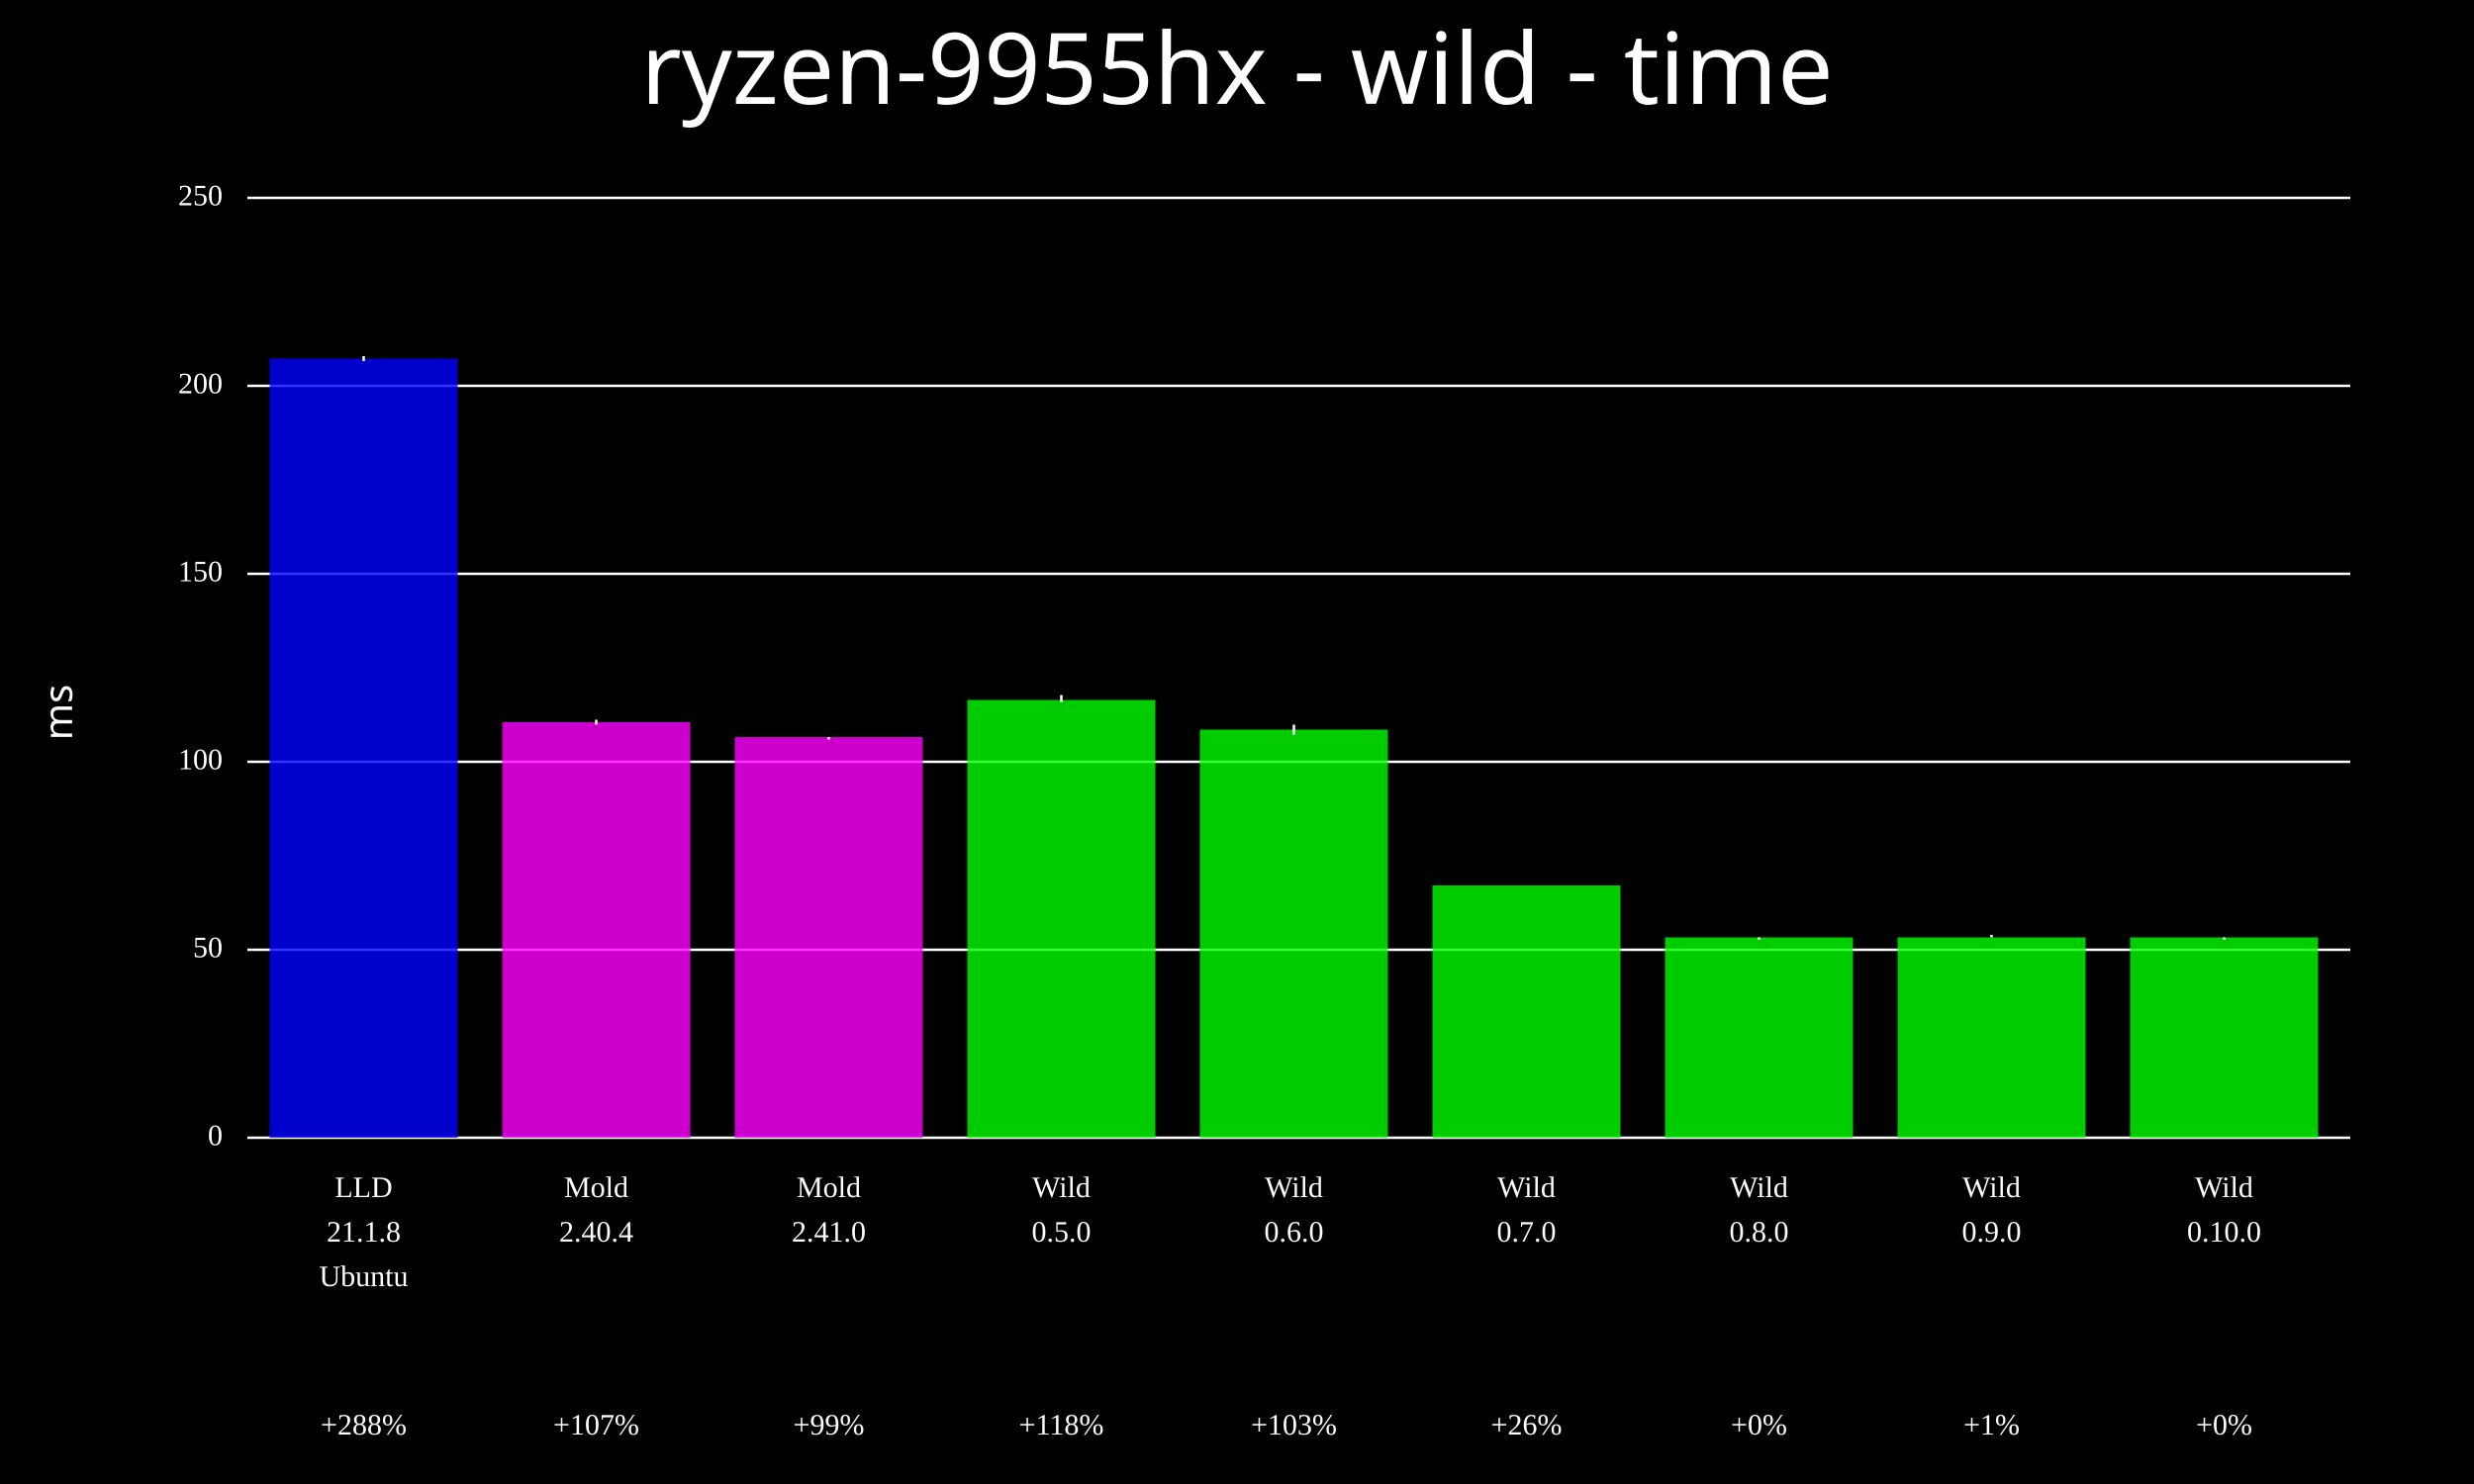
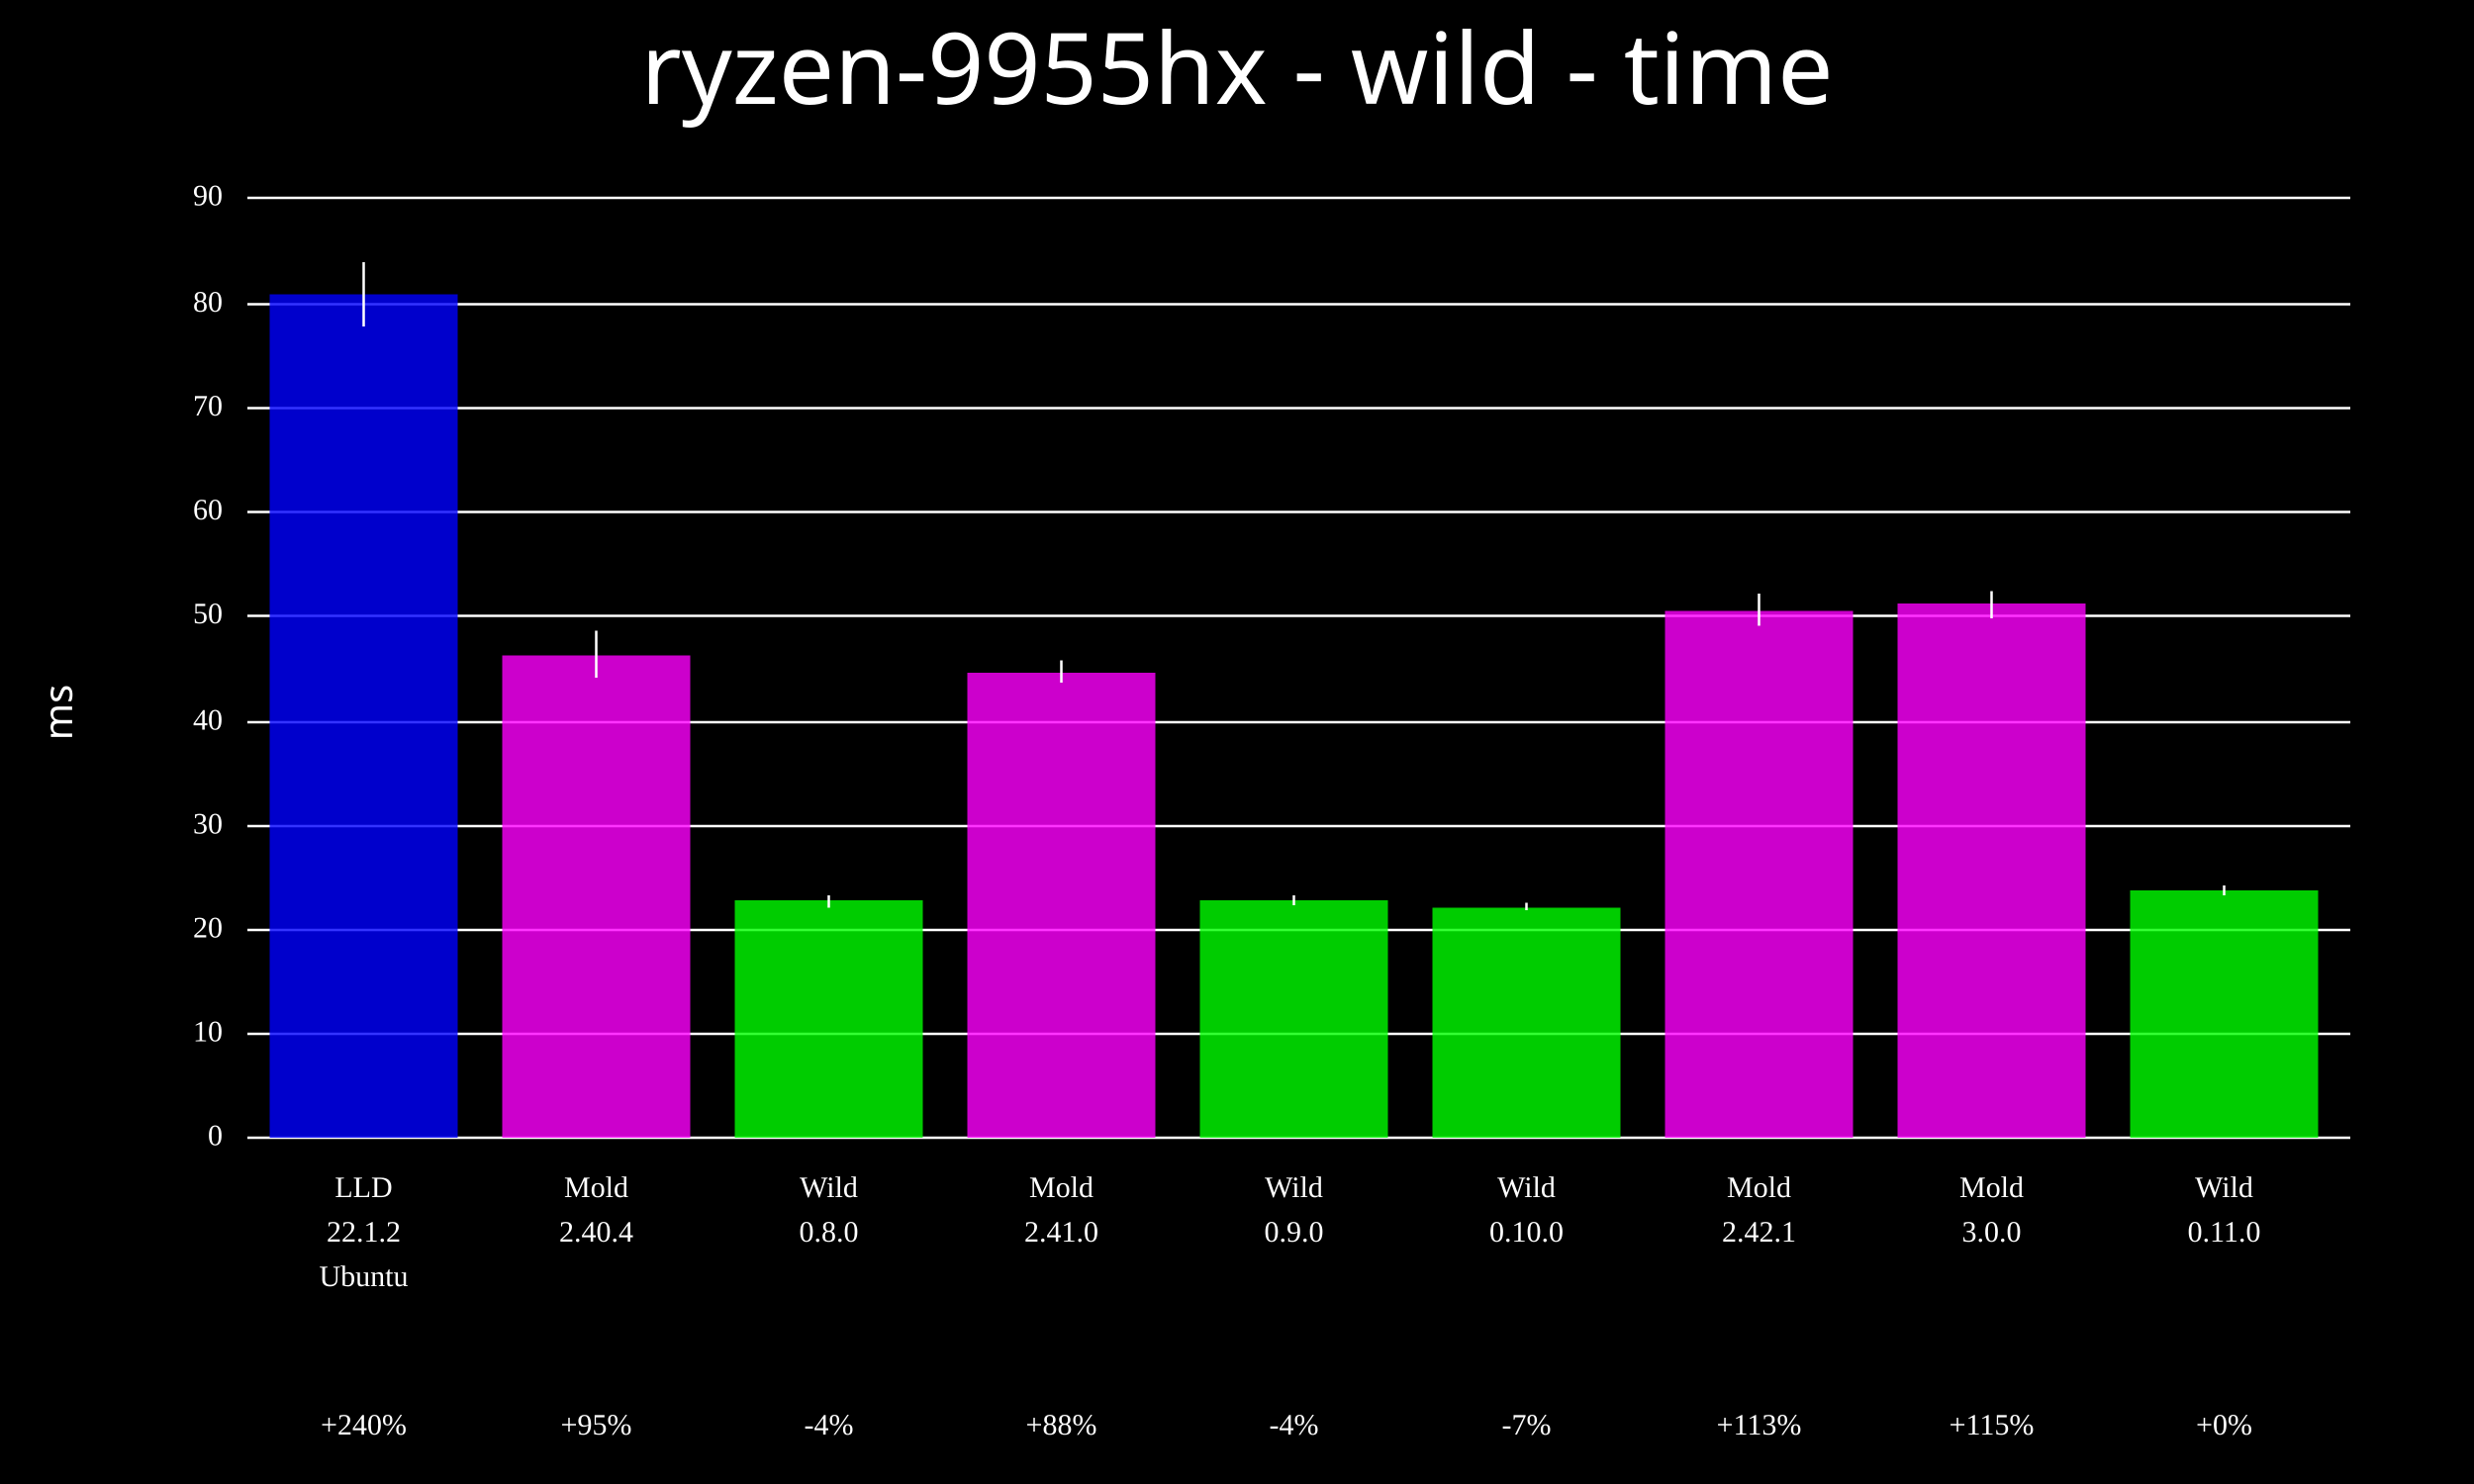
<svg xmlns="http://www.w3.org/2000/svg" width="1000" height="600" viewBox="0 0 1000 600">
  <rect x="0" y="0" width="1000" height="600" fill="#000000" />
  <text x="500" y="10" dy="0.8em" text-anchor="middle" font-family="sans-serif" font-size="40" fill="#FFFFFF">
ryzen-9955hx - wild - time</text>
  <text x="5" y="300" dy="0.76em" text-anchor="middle" font-family="sans-serif" font-size="16" fill="#FFFFFF" transform="rotate(270, 5, 288)">ms</text>
  <line x1="100" y1="460" x2="950" y2="460" stroke="#FFFFFF" />
  <text x="90" y="460" dy="0.5ex" text-anchor="end" fill="#FFFFFF">0</text>
-   <line x1="100" y1="384" x2="950" y2="384" stroke="#FFFFFF" />
-   <text x="90" y="384" dy="0.5ex" text-anchor="end" fill="#FFFFFF">50</text>
-   <line x1="100" y1="308" x2="950" y2="308" stroke="#FFFFFF" />
-   <text x="90" y="308" dy="0.5ex" text-anchor="end" fill="#FFFFFF">100</text>
-   <line x1="100" y1="232" x2="950" y2="232" stroke="#FFFFFF" />
-   <text x="90" y="232" dy="0.5ex" text-anchor="end" fill="#FFFFFF">150</text>
-   <line x1="100" y1="156" x2="950" y2="156" stroke="#FFFFFF" />
-   <text x="90" y="156" dy="0.5ex" text-anchor="end" fill="#FFFFFF">200</text>
+   <line x1="100" y1="418" x2="950" y2="418" stroke="#FFFFFF" />
+   <text x="90" y="418" dy="0.5ex" text-anchor="end" fill="#FFFFFF">10</text>
+   <line x1="100" y1="376" x2="950" y2="376" stroke="#FFFFFF" />
+   <text x="90" y="376" dy="0.5ex" text-anchor="end" fill="#FFFFFF">20</text>
+   <line x1="100" y1="334" x2="950" y2="334" stroke="#FFFFFF" />
+   <text x="90" y="334" dy="0.5ex" text-anchor="end" fill="#FFFFFF">30</text>
+   <line x1="100" y1="292" x2="950" y2="292" stroke="#FFFFFF" />
+   <text x="90" y="292" dy="0.5ex" text-anchor="end" fill="#FFFFFF">40</text>
+   <line x1="100" y1="249" x2="950" y2="249" stroke="#FFFFFF" />
+   <text x="90" y="249" dy="0.5ex" text-anchor="end" fill="#FFFFFF">50</text>
+   <line x1="100" y1="207" x2="950" y2="207" stroke="#FFFFFF" />
+   <text x="90" y="207" dy="0.5ex" text-anchor="end" fill="#FFFFFF">60</text>
+   <line x1="100" y1="165" x2="950" y2="165" stroke="#FFFFFF" />
+   <text x="90" y="165" dy="0.5ex" text-anchor="end" fill="#FFFFFF">70</text>
+   <line x1="100" y1="123" x2="950" y2="123" stroke="#FFFFFF" />
+   <text x="90" y="123" dy="0.5ex" text-anchor="end" fill="#FFFFFF">80</text>
  <line x1="100" y1="80" x2="950" y2="80" stroke="#FFFFFF" />
-   <text x="90" y="80" dy="0.5ex" text-anchor="end" fill="#FFFFFF">250</text>
-   <rect fill="#0000FF" opacity="0.8" x="109" y="145" width="76" height="315" />
-   <line stroke="#FFFFFF" x1="147" y1="144" x2="147" y2="146" />
+   <text x="90" y="80" dy="0.5ex" text-anchor="end" fill="#FFFFFF">90</text>
+   <rect fill="#0000FF" opacity="0.8" x="109" y="119" width="76" height="341" />
+   <line stroke="#FFFFFF" x1="147" y1="106" x2="147" y2="132" />
  <text x="147" y="484" fill="#FFFFFF" text-anchor="middle">LLD</text>
-   <text x="147" y="502" fill="#FFFFFF" text-anchor="middle">21.1.8</text>
+   <text x="147" y="502" fill="#FFFFFF" text-anchor="middle">22.1.2</text>
  <text x="147" y="520" fill="#FFFFFF" text-anchor="middle">Ubuntu</text>
-   <text x="147" y="580" fill="#FFFFFF" text-anchor="middle">+288%</text>
-   <rect fill="#FF00FF" opacity="0.8" x="203" y="292" width="76" height="168" />
-   <line stroke="#FFFFFF" x1="241" y1="291" x2="241" y2="293" />
+   <text x="147" y="580" fill="#FFFFFF" text-anchor="middle">+240%</text>
+   <rect fill="#FF00FF" opacity="0.8" x="203" y="265" width="76" height="195" />
+   <line stroke="#FFFFFF" x1="241" y1="255" x2="241" y2="274" />
  <text x="241" y="484" fill="#FFFFFF" text-anchor="middle">Mold</text>
  <text x="241" y="502" fill="#FFFFFF" text-anchor="middle">2.40.4</text>
-   <text x="241" y="580" fill="#FFFFFF" text-anchor="middle">+107%</text>
-   <rect fill="#FF00FF" opacity="0.8" x="297" y="298" width="76" height="162" />
-   <line stroke="#FFFFFF" x1="335" y1="298" x2="335" y2="299" />
-   <text x="335" y="484" fill="#FFFFFF" text-anchor="middle">Mold</text>
-   <text x="335" y="502" fill="#FFFFFF" text-anchor="middle">2.41.0</text>
-   <text x="335" y="580" fill="#FFFFFF" text-anchor="middle">+99%</text>
-   <rect fill="#00FF00" opacity="0.8" x="391" y="283" width="76" height="177" />
-   <line stroke="#FFFFFF" x1="429" y1="281" x2="429" y2="284" />
-   <text x="429" y="484" fill="#FFFFFF" text-anchor="middle">Wild</text>
-   <text x="429" y="502" fill="#FFFFFF" text-anchor="middle">0.5.0</text>
-   <text x="429" y="580" fill="#FFFFFF" text-anchor="middle">+118%</text>
-   <rect fill="#00FF00" opacity="0.8" x="485" y="295" width="76" height="165" />
-   <line stroke="#FFFFFF" x1="523" y1="293" x2="523" y2="297" />
+   <text x="241" y="580" fill="#FFFFFF" text-anchor="middle">+95%</text>
+   <rect fill="#00FF00" opacity="0.8" x="297" y="364" width="76" height="96" />
+   <line stroke="#FFFFFF" x1="335" y1="362" x2="335" y2="367" />
+   <text x="335" y="484" fill="#FFFFFF" text-anchor="middle">Wild</text>
+   <text x="335" y="502" fill="#FFFFFF" text-anchor="middle">0.8.0</text>
+   <text x="335" y="580" fill="#FFFFFF" text-anchor="middle">-4%</text>
+   <rect fill="#FF00FF" opacity="0.8" x="391" y="272" width="76" height="188" />
+   <line stroke="#FFFFFF" x1="429" y1="267" x2="429" y2="276" />
+   <text x="429" y="484" fill="#FFFFFF" text-anchor="middle">Mold</text>
+   <text x="429" y="502" fill="#FFFFFF" text-anchor="middle">2.41.0</text>
+   <text x="429" y="580" fill="#FFFFFF" text-anchor="middle">+88%</text>
+   <rect fill="#00FF00" opacity="0.8" x="485" y="364" width="76" height="96" />
+   <line stroke="#FFFFFF" x1="523" y1="362" x2="523" y2="366" />
  <text x="523" y="484" fill="#FFFFFF" text-anchor="middle">Wild</text>
-   <text x="523" y="502" fill="#FFFFFF" text-anchor="middle">0.6.0</text>
-   <text x="523" y="580" fill="#FFFFFF" text-anchor="middle">+103%</text>
-   <rect fill="#00FF00" opacity="0.8" x="579" y="358" width="76" height="102" />
-   <line stroke="#FFFFFF" x1="617" y1="358" x2="617" y2="358" />
+   <text x="523" y="502" fill="#FFFFFF" text-anchor="middle">0.9.0</text>
+   <text x="523" y="580" fill="#FFFFFF" text-anchor="middle">-4%</text>
+   <rect fill="#00FF00" opacity="0.8" x="579" y="367" width="76" height="93" />
+   <line stroke="#FFFFFF" x1="617" y1="365" x2="617" y2="368" />
  <text x="617" y="484" fill="#FFFFFF" text-anchor="middle">Wild</text>
-   <text x="617" y="502" fill="#FFFFFF" text-anchor="middle">0.7.0</text>
-   <text x="617" y="580" fill="#FFFFFF" text-anchor="middle">+26%</text>
-   <rect fill="#00FF00" opacity="0.8" x="673" y="379" width="76" height="81" />
-   <line stroke="#FFFFFF" x1="711" y1="379" x2="711" y2="380" />
-   <text x="711" y="484" fill="#FFFFFF" text-anchor="middle">Wild</text>
-   <text x="711" y="502" fill="#FFFFFF" text-anchor="middle">0.8.0</text>
-   <text x="711" y="580" fill="#FFFFFF" text-anchor="middle">+0%</text>
-   <rect fill="#00FF00" opacity="0.8" x="767" y="379" width="76" height="81" />
-   <line stroke="#FFFFFF" x1="805" y1="378" x2="805" y2="379" />
-   <text x="805" y="484" fill="#FFFFFF" text-anchor="middle">Wild</text>
-   <text x="805" y="502" fill="#FFFFFF" text-anchor="middle">0.9.0</text>
-   <text x="805" y="580" fill="#FFFFFF" text-anchor="middle">+1%</text>
-   <rect fill="#00FF00" opacity="0.8" x="861" y="379" width="76" height="81" />
-   <line stroke="#FFFFFF" x1="899" y1="379" x2="899" y2="380" />
+   <text x="617" y="502" fill="#FFFFFF" text-anchor="middle">0.10.0</text>
+   <text x="617" y="580" fill="#FFFFFF" text-anchor="middle">-7%</text>
+   <rect fill="#FF00FF" opacity="0.8" x="673" y="247" width="76" height="213" />
+   <line stroke="#FFFFFF" x1="711" y1="240" x2="711" y2="253" />
+   <text x="711" y="484" fill="#FFFFFF" text-anchor="middle">Mold</text>
+   <text x="711" y="502" fill="#FFFFFF" text-anchor="middle">2.42.1</text>
+   <text x="711" y="580" fill="#FFFFFF" text-anchor="middle">+113%</text>
+   <rect fill="#FF00FF" opacity="0.8" x="767" y="244" width="76" height="216" />
+   <line stroke="#FFFFFF" x1="805" y1="239" x2="805" y2="250" />
+   <text x="805" y="484" fill="#FFFFFF" text-anchor="middle">Mold</text>
+   <text x="805" y="502" fill="#FFFFFF" text-anchor="middle">3.0.0</text>
+   <text x="805" y="580" fill="#FFFFFF" text-anchor="middle">+115%</text>
+   <rect fill="#00FF00" opacity="0.8" x="861" y="360" width="76" height="100" />
+   <line stroke="#FFFFFF" x1="899" y1="358" x2="899" y2="362" />
  <text x="899" y="484" fill="#FFFFFF" text-anchor="middle">Wild</text>
-   <text x="899" y="502" fill="#FFFFFF" text-anchor="middle">0.10.0</text>
+   <text x="899" y="502" fill="#FFFFFF" text-anchor="middle">0.11.0</text>
  <text x="899" y="580" fill="#FFFFFF" text-anchor="middle">+0%</text>
</svg>
